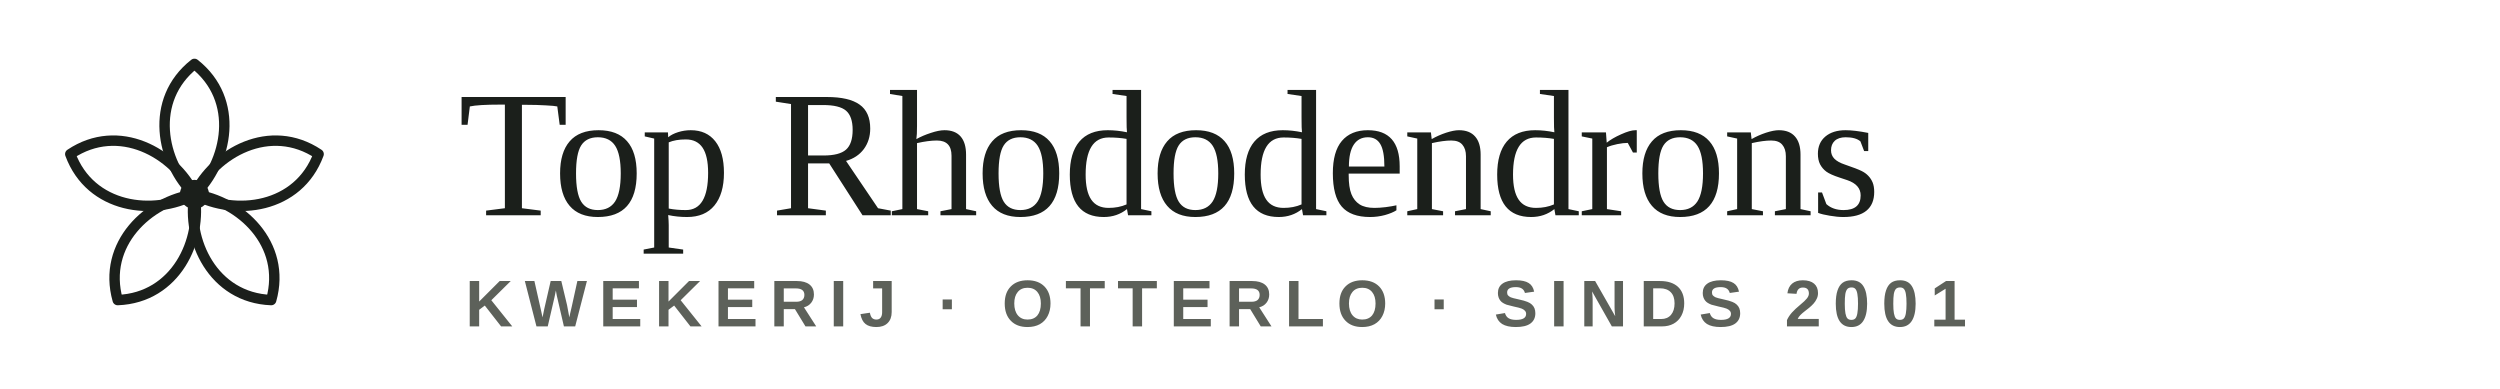
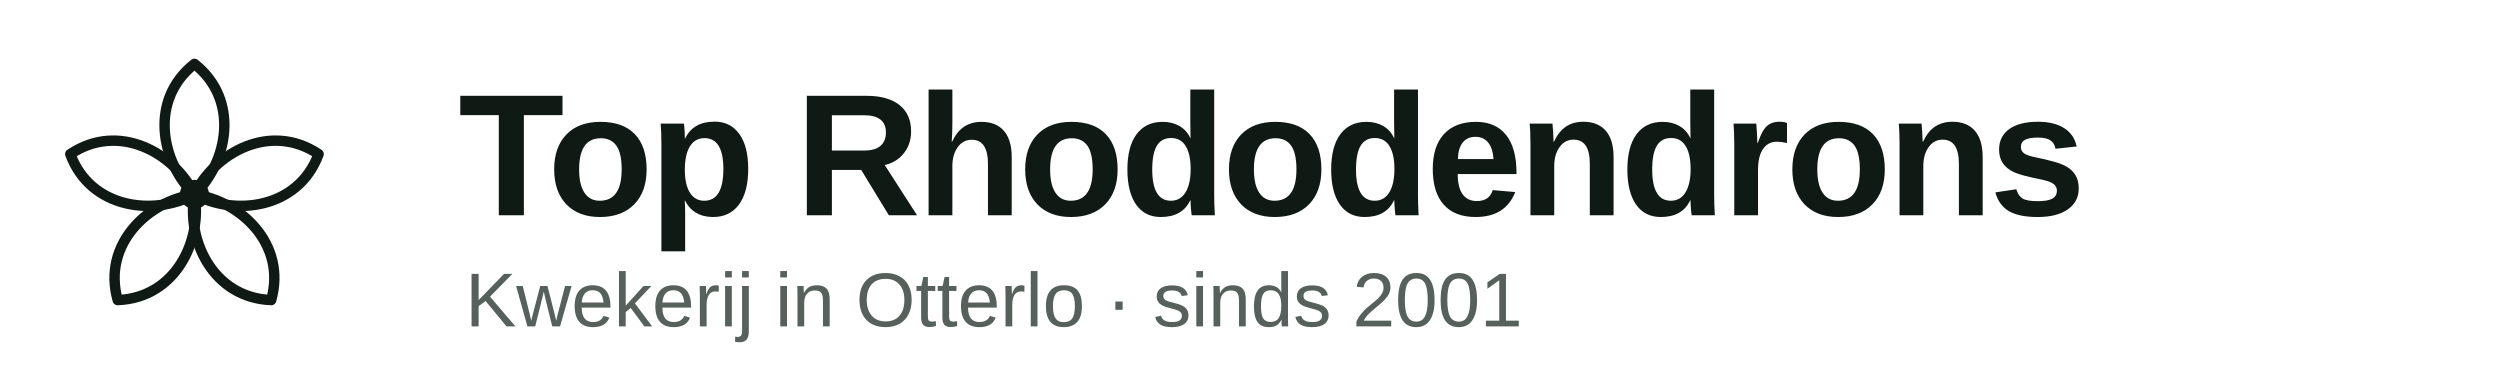
<svg xmlns="http://www.w3.org/2000/svg" viewBox="0 0 360 56" width="360" height="56" role="img" aria-labelledby="t">
-   <g fill="none" stroke="#1b1f1b" stroke-width="1.5" stroke-linejoin="round" transform="translate(4 4)">
+   <g fill="none" stroke="#0f1a14" stroke-width="1.5" stroke-linejoin="round" transform="translate(4 4)">
    <path d="M24 24C19.2 19.4 17.4 10.4 24 5.2c6.6 5.2 4.8 14.2 0 18.8Z" />
    <path d="M24 24C19.2 19.4 17.4 10.4 24 5.2c6.6 5.2 4.8 14.2 0 18.8Z" transform="rotate(72 24 24)" />
    <path d="M24 24C19.2 19.4 17.4 10.4 24 5.2c6.6 5.2 4.8 14.2 0 18.8Z" transform="rotate(144 24 24)" />
    <path d="M24 24C19.2 19.4 17.4 10.4 24 5.2c6.6 5.2 4.8 14.2 0 18.8Z" transform="rotate(216 24 24)" />
    <path d="M24 24C19.2 19.4 17.4 10.4 24 5.2c6.6 5.2 4.8 14.2 0 18.8Z" transform="rotate(288 24 24)" />
-     <circle cx="24" cy="24" r="2.1" fill="#1b1f1b" stroke="none" />
+     <circle cx="24" cy="24" r="2.1" fill="#0f1a14" stroke="none" />
  </g>
-   <text x="66" y="31" font-family="Newsreader, 'Times New Roman', Georgia, serif" font-size="26" font-weight="500" letter-spacing="-0.4" fill="#1b1f1b">Top Rhododendrons</text>
-   <text x="67" y="47" font-family="'Hanken Grotesk', 'Helvetica Neue', Arial, sans-serif" font-size="9.5" font-weight="600" letter-spacing="1.7" fill="#5d615a">KWEKERIJ · OTTERLO · SINDS 2001</text>
+   <text x="66" y="31" font-family="'Bricolage Grotesque', 'Helvetica Neue', Arial, sans-serif" font-size="25" font-weight="600" letter-spacing="-0.6" fill="#0f1a14">Top Rhododendrons</text>
+   <text x="67" y="47" font-family="'Bricolage Grotesque', 'Helvetica Neue', Arial, sans-serif" font-size="11" font-weight="500" fill="#55615a">Kwekerij in Otterlo · sinds 2001</text>
</svg>
